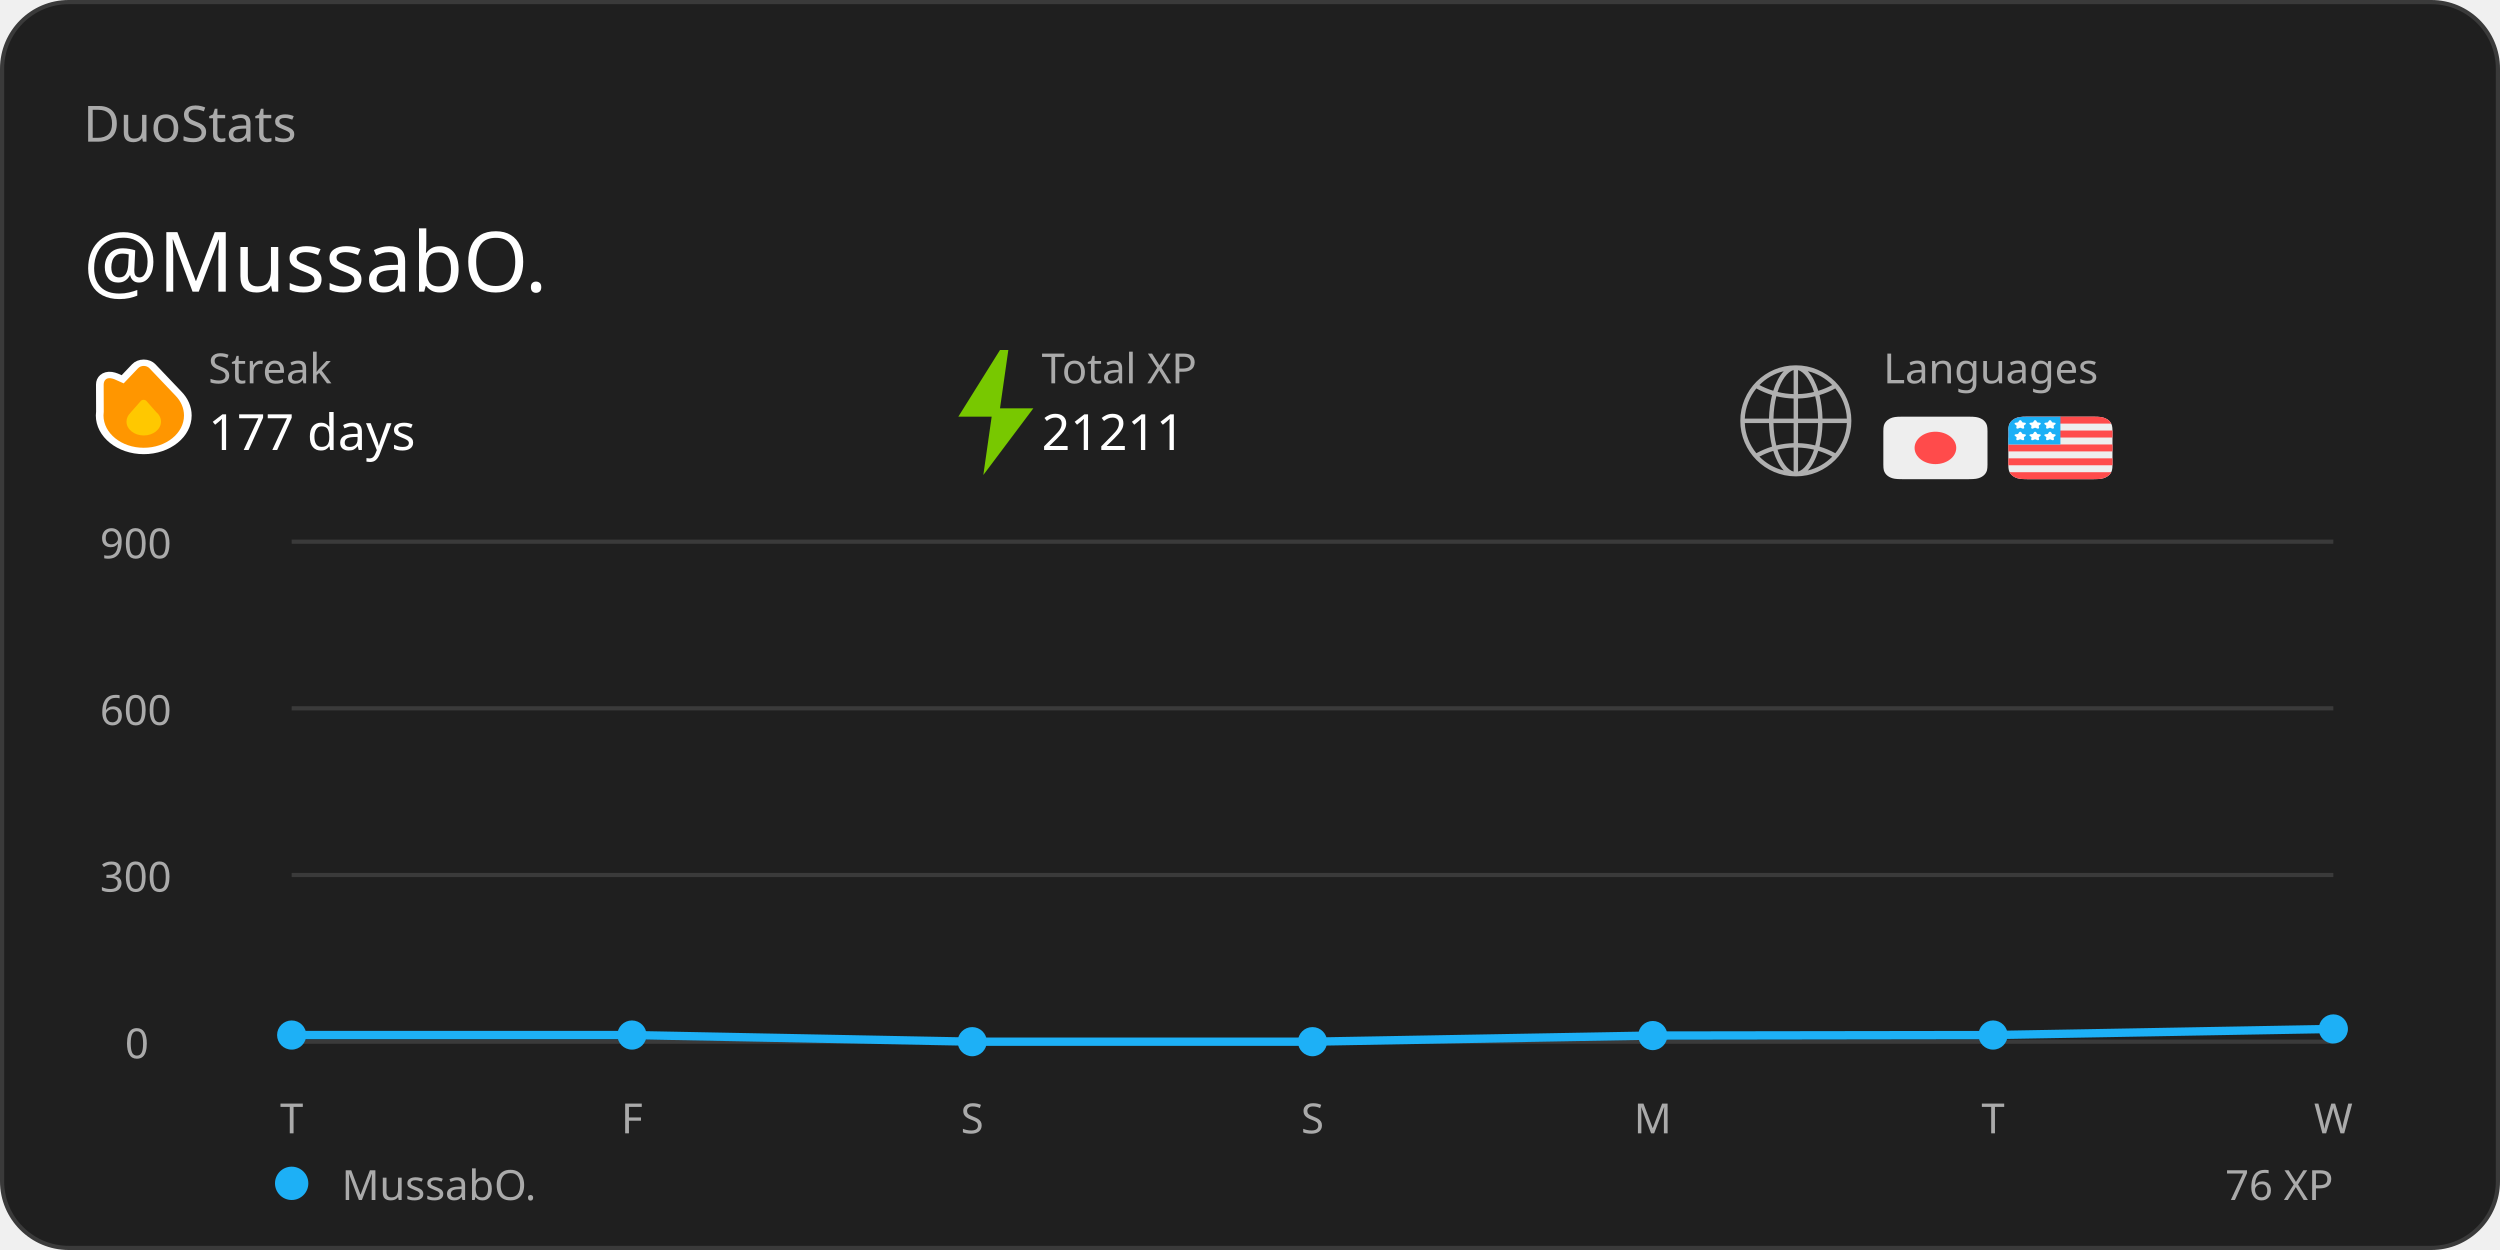
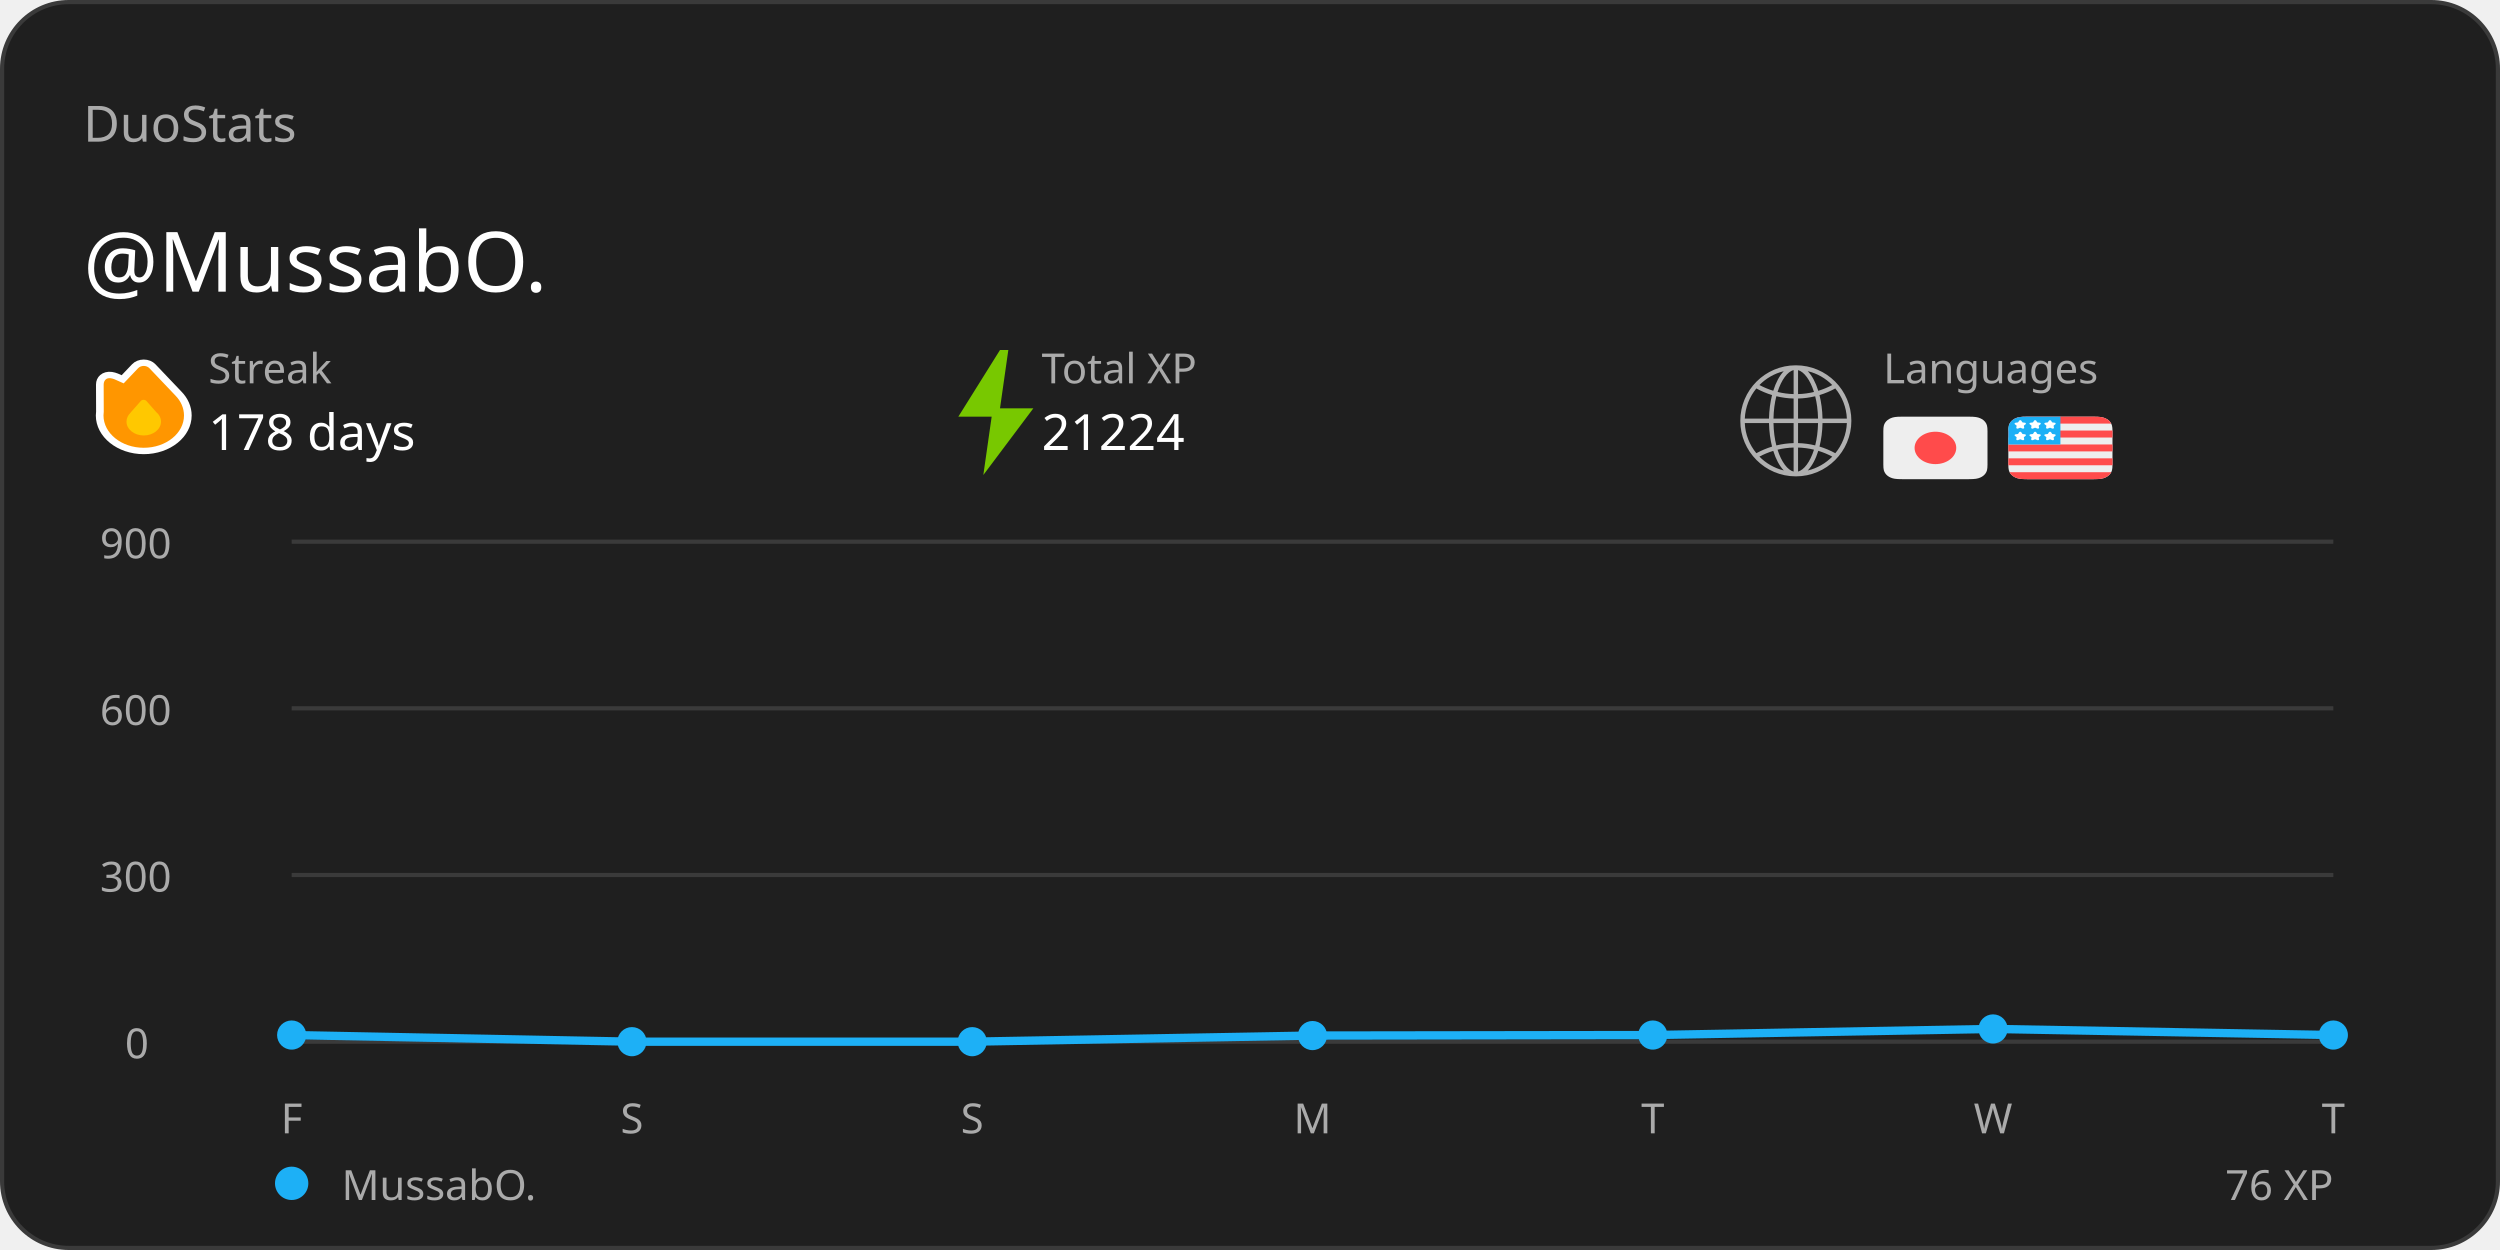
<svg xmlns="http://www.w3.org/2000/svg" width="600" height="300" viewBox="0 0 600 300">
  <rect x="0.5" y="0.5" width="599" height="299" rx="16" fill="#1F1F1F" stroke="#3A3A3A" />
  <text x="20" y="34" fill="#AAAAAA" font-size="12" font-family="DIN Round Pro, system-ui, sans-serif">DuoStats</text>
  <text x="20" y="70" fill="#FFFFFF" font-size="20" font-family="DIN Round Pro, system-ui, sans-serif">@MussabO.</text>
  <g transform="translate(23, 86) scale(0.92, 0.7666667)">
    <g id="Page-1" stroke="none" stroke-width="1" fill="none" fill-rule="evenodd">
      <g id="streak" transform="translate(1, 1)" fill-rule="nonzero">
        <g id="Group" fill="#FF9600" stroke="#FFFFFF" stroke-width="2">
          <path d="M0.068,15.675 L0.044,7.216 C0.039,5.334 1.25,3.942 3.056,4.246 C3.413,4.306 3.998,4.491 4.306,4.656 L5.997,5.561 L9.247,1.464 C9.793,0.776 10.622,0.376 11.5,0.376 C12.378,0.376 13.207,0.776 13.753,1.464 L20.523,10 C22.123,11.939 22.999,14.375 23,16.889 C23,23.034 17.843,28 11.5,28 C5.157,28 0,23.034 0,16.889 C0,16.481 0.023,16.076 0.068,15.675 Z" id="Path" />
        </g>
        <g id="Group" transform="translate(7, 11)" fill="#FFC800">
          <path d="M1.012,5.077 C1.026,5.04 1.046,5.005 1.069,4.973 L3.719,1.364 C3.893,1.127 4.17,0.987 4.464,0.987 C4.758,0.987 5.035,1.127 5.209,1.364 L7.732,4.8 C8.541,5.595 8.998,6.681 9,7.815 C9,10.208 6.985,12.148 4.5,12.148 C2.015,12.148 0,10.208 0,7.815 C0,6.776 0.38,5.823 1.012,5.077 L1.012,5.077 Z" id="Path" />
        </g>
      </g>
    </g>
  </g>
  <text x="50" y="92" fill="#AAAAAA" font-size="10" font-family="DIN Round Pro, system-ui, sans-serif">Streak</text>
-   <text x="50" y="108" fill="#FFFFFF" font-size="12" font-family="DIN Round Pro, system-ui, sans-serif">177 days</text>
+   <text x="50" y="108" fill="#FFFFFF" font-size="12" font-family="DIN Round Pro, system-ui, sans-serif">178 days</text>
  <path d="M240 84 230 100h8l-2 14 12-16h-8l2-14z" fill="#78C800" />
  <text x="250" y="92" fill="#AAAAAA" font-size="10" font-family="DIN Round Pro, system-ui, sans-serif">Total XP</text>
-   <text x="250" y="108" fill="#FFFFFF" font-size="12" font-family="DIN Round Pro, system-ui, sans-serif">21211</text>
+   <text x="250" y="108" fill="#FFFFFF" font-size="12" font-family="DIN Round Pro, system-ui, sans-serif">21224</text>
  <g transform="translate(415, 85) scale(1.0, 1.0)">
    <g id="SVGRepo_bgCarrier" stroke-width="0" />
    <g id="SVGRepo_tracerCarrier" stroke-linecap="round" stroke-linejoin="round" />
    <g id="SVGRepo_iconCarrier">
      <g id="icomoon-ignore"> </g>
      <path d="M16 2.672c-0.004 0-0.007 0-0.011 0-0.002 0-0.003 0-0.005 0-0.005 0-0.010 0.001-0.016 0.001-7.347 0.017-13.296 5.977-13.296 13.327 0 7.348 5.949 13.309 13.296 13.327 0.005 0 0.010 0.001 0.016 0.001 0.002 0 0.004 0 0.005 0 0.004 0 0.008 0 0.011 0 7.36 0 13.328-5.968 13.328-13.328s-5.968-13.328-13.328-13.328zM16.533 10.648c1.413-0.039 2.788-0.225 4.112-0.548 0.399 1.571 0.647 3.382 0.686 5.367h-4.798v-4.819zM16.533 9.582v-5.759c1.437 0.398 2.893 2.314 3.821 5.252-1.231 0.297-2.509 0.47-3.821 0.507zM15.467 3.81v5.772c-1.323-0.037-2.611-0.213-3.852-0.515 0.936-2.956 2.405-4.879 3.852-5.256zM15.467 10.647v4.82h-4.831c0.039-1.988 0.287-3.801 0.687-5.373 1.334 0.326 2.72 0.515 4.144 0.553zM9.563 15.467h-5.811c0.118-2.741 1.139-5.252 2.773-7.241 1.187 0.654 2.446 1.189 3.766 1.589-0.431 1.7-0.689 3.617-0.728 5.652zM9.563 16.533c0.039 2.034 0.297 3.951 0.728 5.651-1.319 0.401-2.579 0.936-3.766 1.59-1.635-1.989-2.656-4.5-2.773-7.241h5.811zM10.636 16.533h4.831v4.814c-1.424 0.038-2.81 0.228-4.145 0.555-0.399-1.571-0.647-3.383-0.686-5.369zM15.467 22.412v5.778c-1.448-0.378-2.919-2.303-3.854-5.263 1.241-0.302 2.53-0.478 3.854-0.515zM16.533 28.178v-5.765c1.313 0.038 2.591 0.211 3.822 0.508-0.928 2.941-2.384 4.86-3.822 5.257zM16.533 21.347v-4.814h4.798c-0.039 1.983-0.286 3.791-0.684 5.361-1.325-0.323-2.7-0.51-4.113-0.548zM22.404 16.533h5.845c-0.118 2.741-1.138 5.251-2.773 7.24-1.197-0.658-2.467-1.197-3.797-1.599 0.43-1.698 0.687-3.611 0.726-5.64zM22.404 15.467c-0.039-2.033-0.297-3.946-0.727-5.646 1.33-0.402 2.599-0.94 3.795-1.598 1.636 1.989 2.658 4.501 2.776 7.244h-5.845zM24.738 7.409c-1.061 0.564-2.18 1.031-3.35 1.385-0.623-2.005-1.498-3.642-2.533-4.717 2.27 0.545 4.297 1.719 5.883 3.332zM13.103 4.087c-1.029 1.073-1.9 2.702-2.521 4.697-1.158-0.353-2.268-0.815-3.319-1.375 1.575-1.602 3.587-2.774 5.84-3.322zM7.259 24.587c1.052-0.561 2.163-1.024 3.322-1.377 0.621 1.997 1.492 3.629 2.522 4.702-2.255-0.549-4.268-1.721-5.844-3.326zM18.855 27.922c1.036-1.075 1.911-2.712 2.535-4.721 1.17 0.355 2.29 0.82 3.351 1.387-1.586 1.614-3.614 2.791-5.886 3.334z" fill="#b0b0b0"> </path>
    </g>
  </g>
  <text x="452" y="92" fill="#AAAAAA" font-size="10" font-family="DIN Round Pro, system-ui, sans-serif">Languages</text>
  <g transform="translate(452, 100) scale(0.3571429, 0.2777778)">
    <g clip-path="url(#clip0_129_1008)">
      <path fill-rule="evenodd" clip-rule="evenodd" d="M12.563 0H57.437C61.805 0 63.389 0.455 64.987 1.309C66.584 2.163 67.837 3.416 68.691 5.013C69.545 6.61 70 8.195 70 12.563V41.437C70 45.805 69.545 47.389 68.691 48.986C67.837 50.584 66.584 51.837 64.987 52.691C63.389 53.545 61.805 54 57.437 54H12.563C8.195 54 6.61 53.545 5.013 52.691C3.416 51.837 2.163 50.584 1.309 48.986C0.455 47.389 0 45.805 0 41.437V12.563C0 8.195 0.455 6.61 1.309 5.013C2.163 3.416 3.416 2.163 5.013 1.309C6.61 0.455 8.195 0 12.563 0Z" fill="#EEEEEE" />
      <path d="M35 41C42.732 41 49 34.732 49 27C49 19.268 42.732 13 35 13C27.268 13 21 19.268 21 27C21 34.732 27.268 41 35 41Z" fill="#FF4B4B" />
    </g>
    <defs>
      <clipPath id="clip0_129_1008">
        <rect width="70" height="54" fill="white" />
      </clipPath>
    </defs>
  </g>
  <g transform="translate(482, 100) scale(0.3571429, 0.2777778)">
    <g clip-path="url(#clip0_129_593)">
      <path fill-rule="evenodd" clip-rule="evenodd" d="M12.563 0H57.437C61.805 0 63.389 0.455 64.987 1.309C66.584 2.163 67.837 3.416 68.691 5.013C69.545 6.61 70 8.195 70 12.563V41.437C70 45.805 69.545 47.389 68.691 48.986C67.837 50.584 66.584 51.837 64.987 52.691C63.389 53.545 61.805 54 57.437 54H12.563C8.195 54 6.61 53.545 5.013 52.691C3.416 51.837 2.163 50.584 1.309 48.986C0.455 47.389 0 45.805 0 41.437V12.563C0 8.195 0.455 6.61 1.309 5.013C2.163 3.416 3.416 2.163 5.013 1.309C6.61 0.455 8.195 0 12.563 0Z" fill="#EEEEEE" />
      <path fill-rule="evenodd" clip-rule="evenodd" d="M12.563 0H57.437C61.805 0 63.389 0.455 64.987 1.309C66.584 2.163 67.837 3.416 68.691 5.013C68.863 5.335 69.019 5.656 69.158 6H0.842C0.981 5.656 1.137 5.335 1.309 5.013C2.163 3.416 3.416 2.163 5.013 1.309C6.61 0.455 8.195 0 12.563 0Z" fill="#FF4B4B" />
      <path fill-rule="evenodd" clip-rule="evenodd" d="M69.997 12C69.999 12.182 70 12.37 70 12.563V18H0V12.563C0 12.37 0.001 12.182 0.003 12H69.997Z" fill="#FF4B4B" />
      <path fill-rule="evenodd" clip-rule="evenodd" d="M70 24V30H0V24H70Z" fill="#FF4B4B" />
      <path fill-rule="evenodd" clip-rule="evenodd" d="M70 41.437C70 41.63 69.999 41.818 69.997 42H0.003C0.001 41.818 0 41.63 0 41.437V36H70V41.437Z" fill="#FF4B4B" />
      <path fill-rule="evenodd" clip-rule="evenodd" d="M69.158 48C69.019 48.344 68.863 48.665 68.691 48.986C67.837 50.584 66.584 51.837 64.987 52.691C63.389 53.545 61.805 54 57.437 54H12.563C8.195 54 6.61 53.545 5.013 52.691C3.416 51.837 2.163 50.584 1.309 48.986C1.137 48.665 0.981 48.344 0.842 48H69.158Z" fill="#FF4B4B" />
      <path fill-rule="evenodd" clip-rule="evenodd" d="M12.563 0H35V24H0V12.563C0 8.195 0.455 6.61 1.309 5.013C2.163 3.416 3.416 2.163 5.013 1.309C6.61 0.455 8.195 0 12.563 0Z" fill="#1CB0F6" />
      <path d="M27.806 9.602L26.531 10.273C26.13 10.483 25.635 10.329 25.424 9.929C25.341 9.769 25.312 9.586 25.342 9.409L25.586 7.988C25.609 7.853 25.564 7.715 25.466 7.62L24.434 6.614C24.11 6.298 24.103 5.779 24.419 5.455C24.545 5.326 24.71 5.242 24.888 5.216L26.314 5.009C26.45 4.989 26.567 4.904 26.628 4.781L27.266 3.489C27.466 3.083 27.957 2.916 28.363 3.117C28.525 3.196 28.655 3.327 28.735 3.489L29.373 4.781C29.434 4.904 29.551 4.989 29.687 5.009L31.113 5.216C31.561 5.281 31.871 5.697 31.806 6.145C31.78 6.323 31.696 6.488 31.567 6.614L30.535 7.62C30.437 7.715 30.392 7.853 30.415 7.988L30.659 9.409C30.735 9.855 30.436 10.278 29.99 10.355C29.812 10.385 29.629 10.356 29.47 10.273L28.194 9.602C28.073 9.538 27.928 9.538 27.806 9.602Z" fill="white" />
      <path d="M27.806 19.602L26.531 20.273C26.13 20.483 25.635 20.329 25.424 19.929C25.341 19.769 25.312 19.587 25.342 19.409L25.586 17.988C25.609 17.853 25.564 17.715 25.466 17.62L24.434 16.614C24.11 16.298 24.103 15.779 24.419 15.455C24.545 15.326 24.71 15.242 24.888 15.216L26.314 15.009C26.45 14.989 26.567 14.904 26.628 14.781L27.266 13.489C27.466 13.083 27.957 12.916 28.363 13.117C28.525 13.196 28.655 13.327 28.735 13.489L29.373 14.781C29.434 14.904 29.551 14.989 29.687 15.009L31.113 15.216C31.561 15.281 31.871 15.697 31.806 16.145C31.78 16.323 31.696 16.488 31.567 16.614L30.535 17.62C30.437 17.715 30.392 17.853 30.415 17.988L30.659 19.409C30.735 19.855 30.436 20.278 29.99 20.355C29.812 20.385 29.629 20.356 29.47 20.273L28.194 19.602C28.073 19.538 27.928 19.538 27.806 19.602Z" fill="white" />
      <path d="M17.806 9.602L16.531 10.273C16.13 10.483 15.635 10.329 15.425 9.929C15.341 9.769 15.312 9.586 15.342 9.409L15.586 7.988C15.609 7.853 15.564 7.715 15.466 7.62L14.434 6.614C14.11 6.298 14.103 5.779 14.419 5.455C14.545 5.326 14.71 5.242 14.888 5.216L16.314 5.009C16.45 4.989 16.567 4.904 16.628 4.781L17.266 3.489C17.466 3.083 17.957 2.916 18.363 3.117C18.525 3.196 18.655 3.327 18.735 3.489L19.373 4.781C19.434 4.904 19.551 4.989 19.687 5.009L21.113 5.216C21.561 5.281 21.871 5.697 21.806 6.145C21.78 6.323 21.696 6.488 21.567 6.614L20.535 7.62C20.437 7.715 20.392 7.853 20.415 7.988L20.659 9.409C20.735 9.855 20.436 10.278 19.99 10.355C19.812 10.385 19.629 10.356 19.47 10.273L18.194 9.602C18.073 9.538 17.928 9.538 17.806 9.602Z" fill="white" />
      <path d="M17.806 19.602L16.531 20.273C16.13 20.483 15.635 20.329 15.425 19.929C15.341 19.769 15.312 19.587 15.342 19.409L15.586 17.988C15.609 17.853 15.564 17.715 15.466 17.62L14.434 16.614C14.11 16.298 14.103 15.779 14.419 15.455C14.545 15.326 14.71 15.242 14.888 15.216L16.314 15.009C16.45 14.989 16.567 14.904 16.628 14.781L17.266 13.489C17.466 13.083 17.957 12.916 18.363 13.117C18.525 13.196 18.655 13.327 18.735 13.489L19.373 14.781C19.434 14.904 19.551 14.989 19.687 15.009L21.113 15.216C21.561 15.281 21.871 15.697 21.806 16.145C21.78 16.323 21.696 16.488 21.567 16.614L20.535 17.62C20.437 17.715 20.392 17.853 20.415 17.988L20.659 19.409C20.735 19.855 20.436 20.278 19.99 20.355C19.812 20.385 19.629 20.356 19.47 20.273L18.194 19.602C18.073 19.538 17.928 19.538 17.806 19.602Z" fill="white" />
      <path d="M7.807 9.602L6.531 10.273C6.13 10.483 5.635 10.329 5.424 9.929C5.341 9.769 5.312 9.586 5.342 9.409L5.586 7.988C5.609 7.853 5.564 7.715 5.466 7.62L4.434 6.614C4.11 6.298 4.103 5.779 4.419 5.455C4.545 5.326 4.71 5.242 4.888 5.216L6.314 5.009C6.45 4.989 6.567 4.904 6.628 4.781L7.266 3.489C7.466 3.083 7.957 2.916 8.363 3.117C8.525 3.196 8.655 3.327 8.735 3.489L9.373 4.781C9.434 4.904 9.551 4.989 9.687 5.009L11.113 5.216C11.561 5.281 11.871 5.697 11.806 6.145C11.78 6.323 11.696 6.488 11.567 6.614L10.535 7.62C10.437 7.715 10.392 7.853 10.415 7.988L10.659 9.409C10.735 9.855 10.436 10.278 9.99 10.355C9.812 10.385 9.629 10.356 9.47 10.273L8.194 9.602C8.073 9.538 7.928 9.538 7.807 9.602Z" fill="white" />
      <path d="M7.807 19.602L6.531 20.273C6.13 20.483 5.635 20.329 5.424 19.929C5.341 19.769 5.312 19.587 5.342 19.409L5.586 17.988C5.609 17.853 5.564 17.715 5.466 17.62L4.434 16.614C4.11 16.298 4.103 15.779 4.419 15.455C4.545 15.326 4.71 15.242 4.888 15.216L6.314 15.009C6.45 14.989 6.567 14.904 6.628 14.781L7.266 13.489C7.466 13.083 7.957 12.916 8.363 13.117C8.525 13.196 8.655 13.327 8.735 13.489L9.373 14.781C9.434 14.904 9.551 14.989 9.687 15.009L11.113 15.216C11.561 15.281 11.871 15.697 11.806 16.145C11.78 16.323 11.696 16.488 11.567 16.614L10.535 17.62C10.437 17.715 10.392 17.853 10.415 17.988L10.659 19.409C10.735 19.855 10.436 20.278 9.99 20.355C9.812 20.385 9.629 20.356 9.47 20.273L8.194 19.602C8.073 19.538 7.928 19.538 7.807 19.602Z" fill="white" />
    </g>
    <defs>
      <clipPath id="clip0_129_593">
        <rect width="70" height="54" fill="white" />
      </clipPath>
    </defs>
  </g>
  <g stroke="#3A3A3A" stroke-width="1">
    <line x1="70" y1="250" x2="560" y2="250" />
    <line x1="70" y1="210" x2="560" y2="210" />
    <line x1="70" y1="170" x2="560" y2="170" />
    <line x1="70" y1="130" x2="560" y2="130" />
  </g>
  <g fill="#AAAAAA" font-size="10" font-family="DIN Round Pro, system-ui, sans-serif">
    <text x="30" y="254">0</text>
    <text x="24" y="214">300</text>
    <text x="24" y="174">600</text>
    <text x="24" y="134">900</text>
  </g>
-   <polyline points="70.0,248.411 151.667,248.411 233.333,250.0 315.0,250.0 396.667,248.533 478.333,248.411 560.0,246.944" fill="none" stroke="#1DB0F6" stroke-width="2" stroke-linecap="round" stroke-linejoin="round" />
+   <polyline points="70.0,248.411 151.667,250.0 233.333,250.0 315.0,248.533 396.667,248.411 478.333,246.944 560.0,248.411" fill="none" stroke="#1DB0F6" stroke-width="2" stroke-linecap="round" stroke-linejoin="round" />
  <circle cx="70.0" cy="248.411" r="3.5" fill="#1DB0F6" />
-   <circle cx="151.667" cy="248.411" r="3.5" fill="#1DB0F6" />
+   <circle cx="151.667" cy="250.0" r="3.5" fill="#1DB0F6" />
  <circle cx="233.333" cy="250.0" r="3.5" fill="#1DB0F6" />
-   <circle cx="315.0" cy="250.0" r="3.5" fill="#1DB0F6" />
-   <circle cx="396.667" cy="248.533" r="3.5" fill="#1DB0F6" />
-   <circle cx="478.333" cy="248.411" r="3.5" fill="#1DB0F6" />
-   <circle cx="560.0" cy="246.944" r="3.5" fill="#1DB0F6" />
-   <text x="70.0" y="272" fill="#AAAAAA" font-size="10" text-anchor="middle" font-family="DIN Round Pro, system-ui, sans-serif">T</text>
-   <text x="151.667" y="272" fill="#AAAAAA" font-size="10" text-anchor="middle" font-family="DIN Round Pro, system-ui, sans-serif">F</text>
+   <circle cx="315.0" cy="248.533" r="3.5" fill="#1DB0F6" />
+   <circle cx="396.667" cy="248.411" r="3.5" fill="#1DB0F6" />
+   <circle cx="478.333" cy="246.944" r="3.5" fill="#1DB0F6" />
+   <circle cx="560.0" cy="248.411" r="3.5" fill="#1DB0F6" />
+   <text x="70.0" y="272" fill="#AAAAAA" font-size="10" text-anchor="middle" font-family="DIN Round Pro, system-ui, sans-serif">F</text>
+   <text x="151.667" y="272" fill="#AAAAAA" font-size="10" text-anchor="middle" font-family="DIN Round Pro, system-ui, sans-serif">S</text>
  <text x="233.333" y="272" fill="#AAAAAA" font-size="10" text-anchor="middle" font-family="DIN Round Pro, system-ui, sans-serif">S</text>
-   <text x="315.0" y="272" fill="#AAAAAA" font-size="10" text-anchor="middle" font-family="DIN Round Pro, system-ui, sans-serif">S</text>
-   <text x="396.667" y="272" fill="#AAAAAA" font-size="10" text-anchor="middle" font-family="DIN Round Pro, system-ui, sans-serif">M</text>
-   <text x="478.333" y="272" fill="#AAAAAA" font-size="10" text-anchor="middle" font-family="DIN Round Pro, system-ui, sans-serif">T</text>
-   <text x="560.0" y="272" fill="#AAAAAA" font-size="10" text-anchor="middle" font-family="DIN Round Pro, system-ui, sans-serif">W</text>
+   <text x="315.0" y="272" fill="#AAAAAA" font-size="10" text-anchor="middle" font-family="DIN Round Pro, system-ui, sans-serif">M</text>
+   <text x="396.667" y="272" fill="#AAAAAA" font-size="10" text-anchor="middle" font-family="DIN Round Pro, system-ui, sans-serif">T</text>
+   <text x="478.333" y="272" fill="#AAAAAA" font-size="10" text-anchor="middle" font-family="DIN Round Pro, system-ui, sans-serif">W</text>
+   <text x="560.0" y="272" fill="#AAAAAA" font-size="10" text-anchor="middle" font-family="DIN Round Pro, system-ui, sans-serif">T</text>
  <circle cx="70" cy="284" r="4" fill="#1DB0F6" />
  <text x="82" y="288" fill="#AAAAAA" font-size="10" font-family="DIN Round Pro, system-ui, sans-serif">MussabO.</text>
  <text x="560" y="288" fill="#AAAAAA" font-size="10" text-anchor="end" font-family="DIN Round Pro, system-ui, sans-serif">76 XP</text>
</svg>
